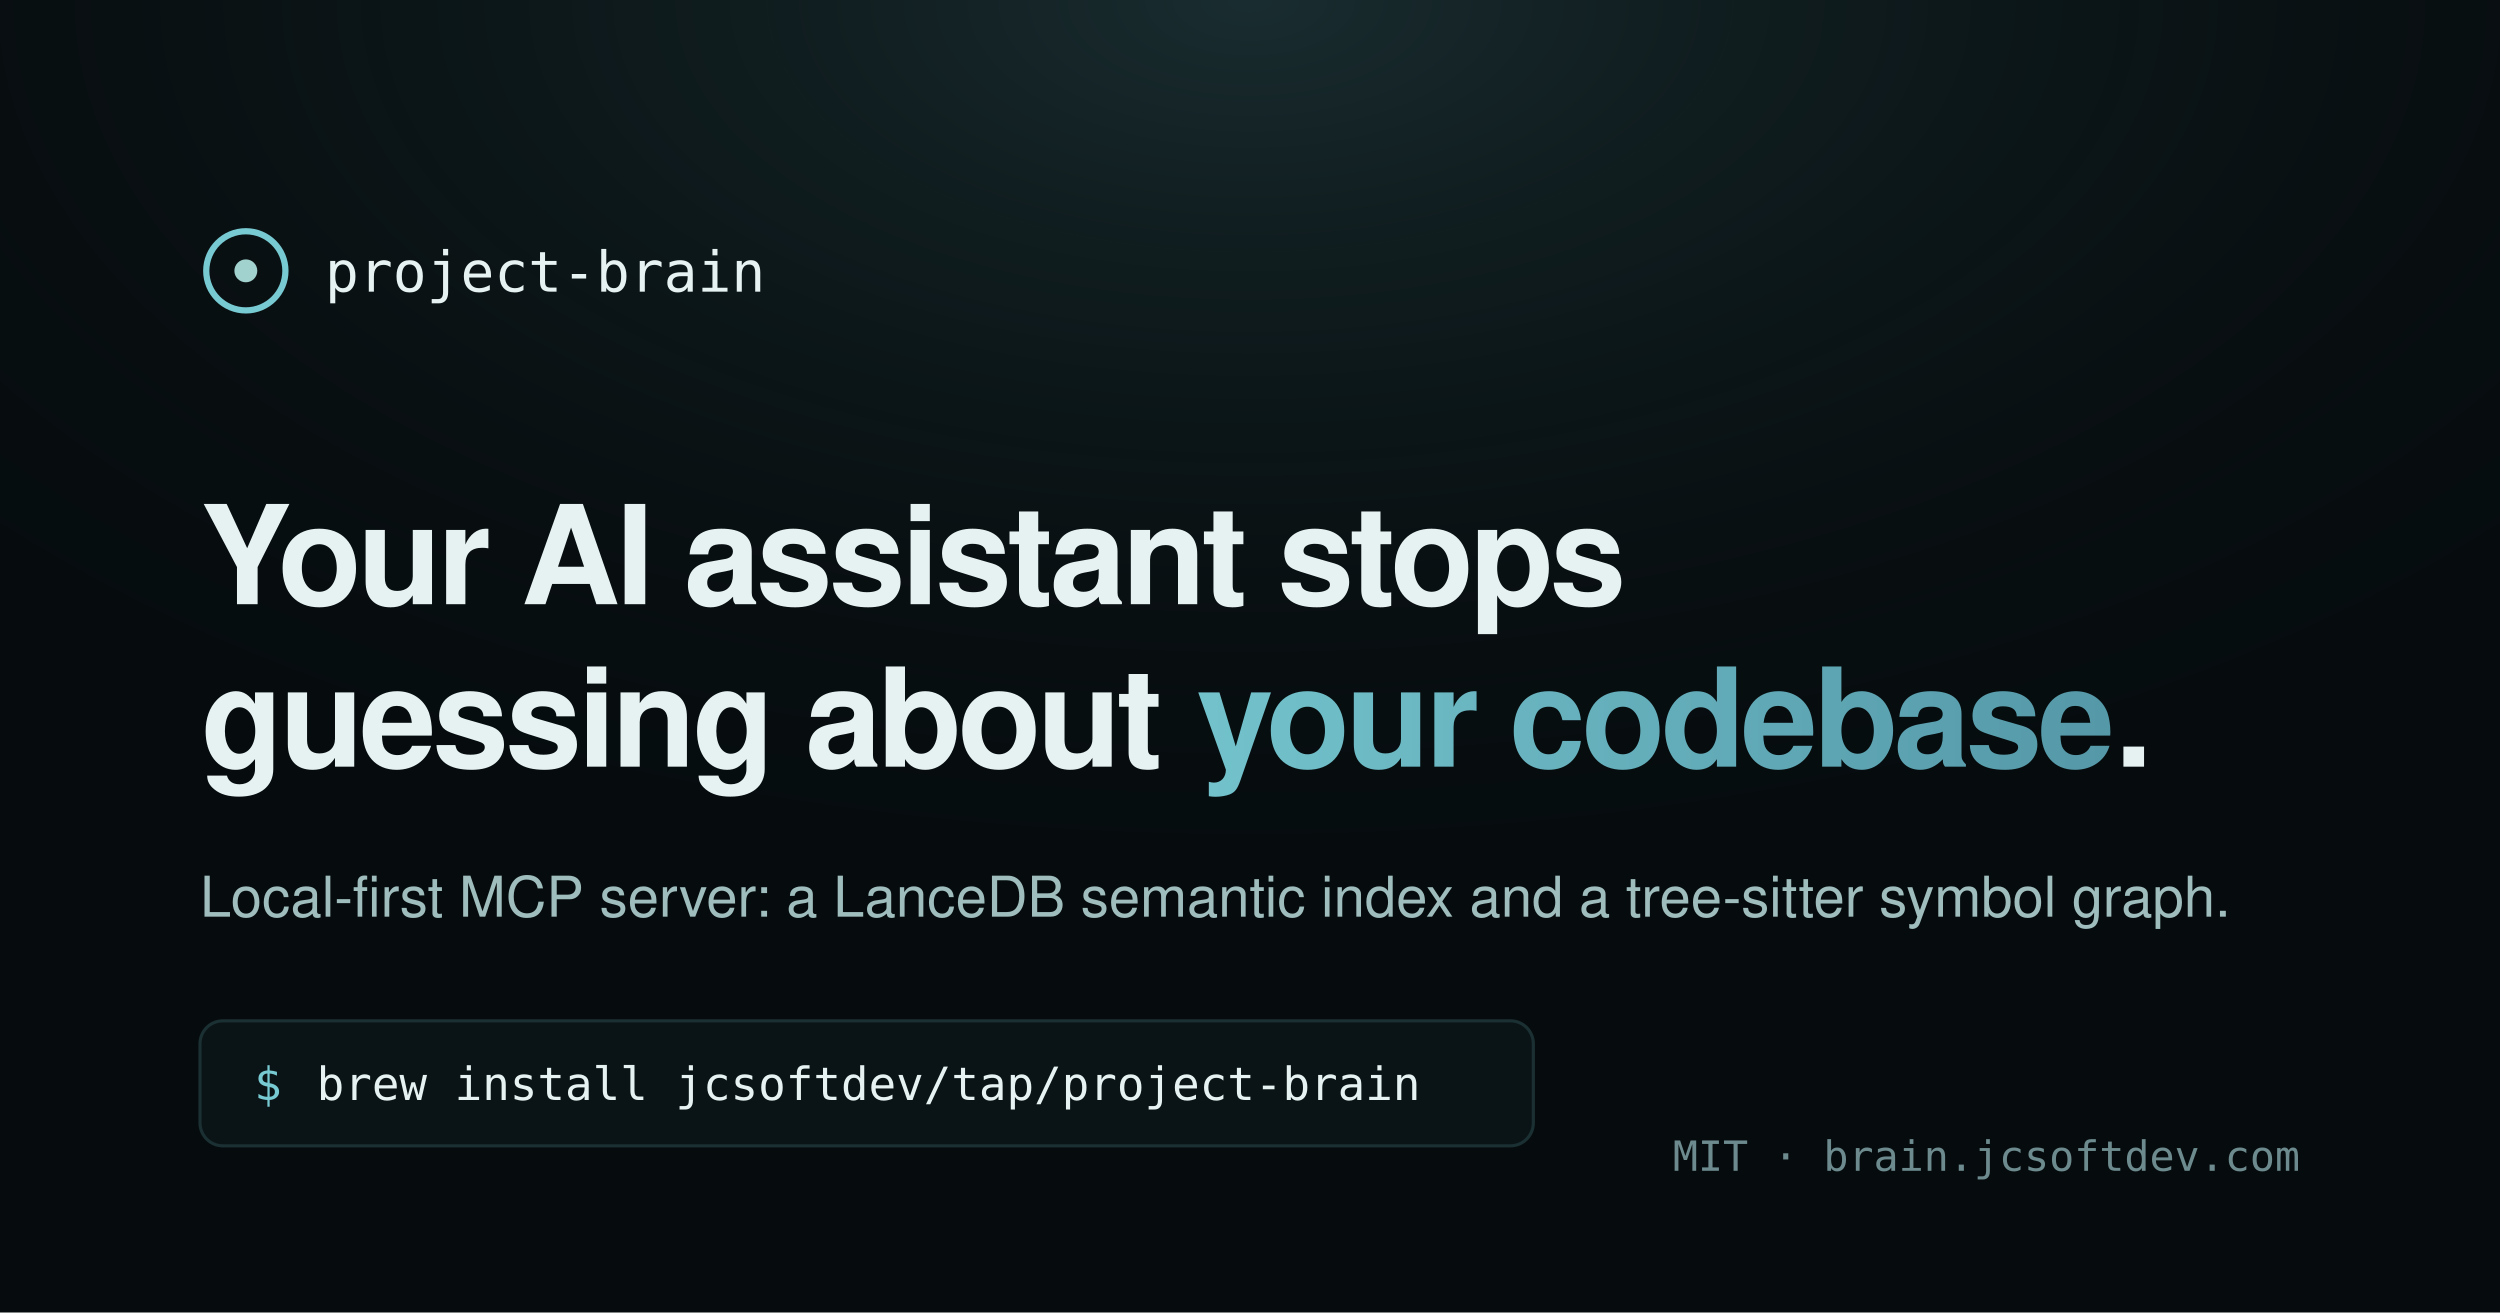
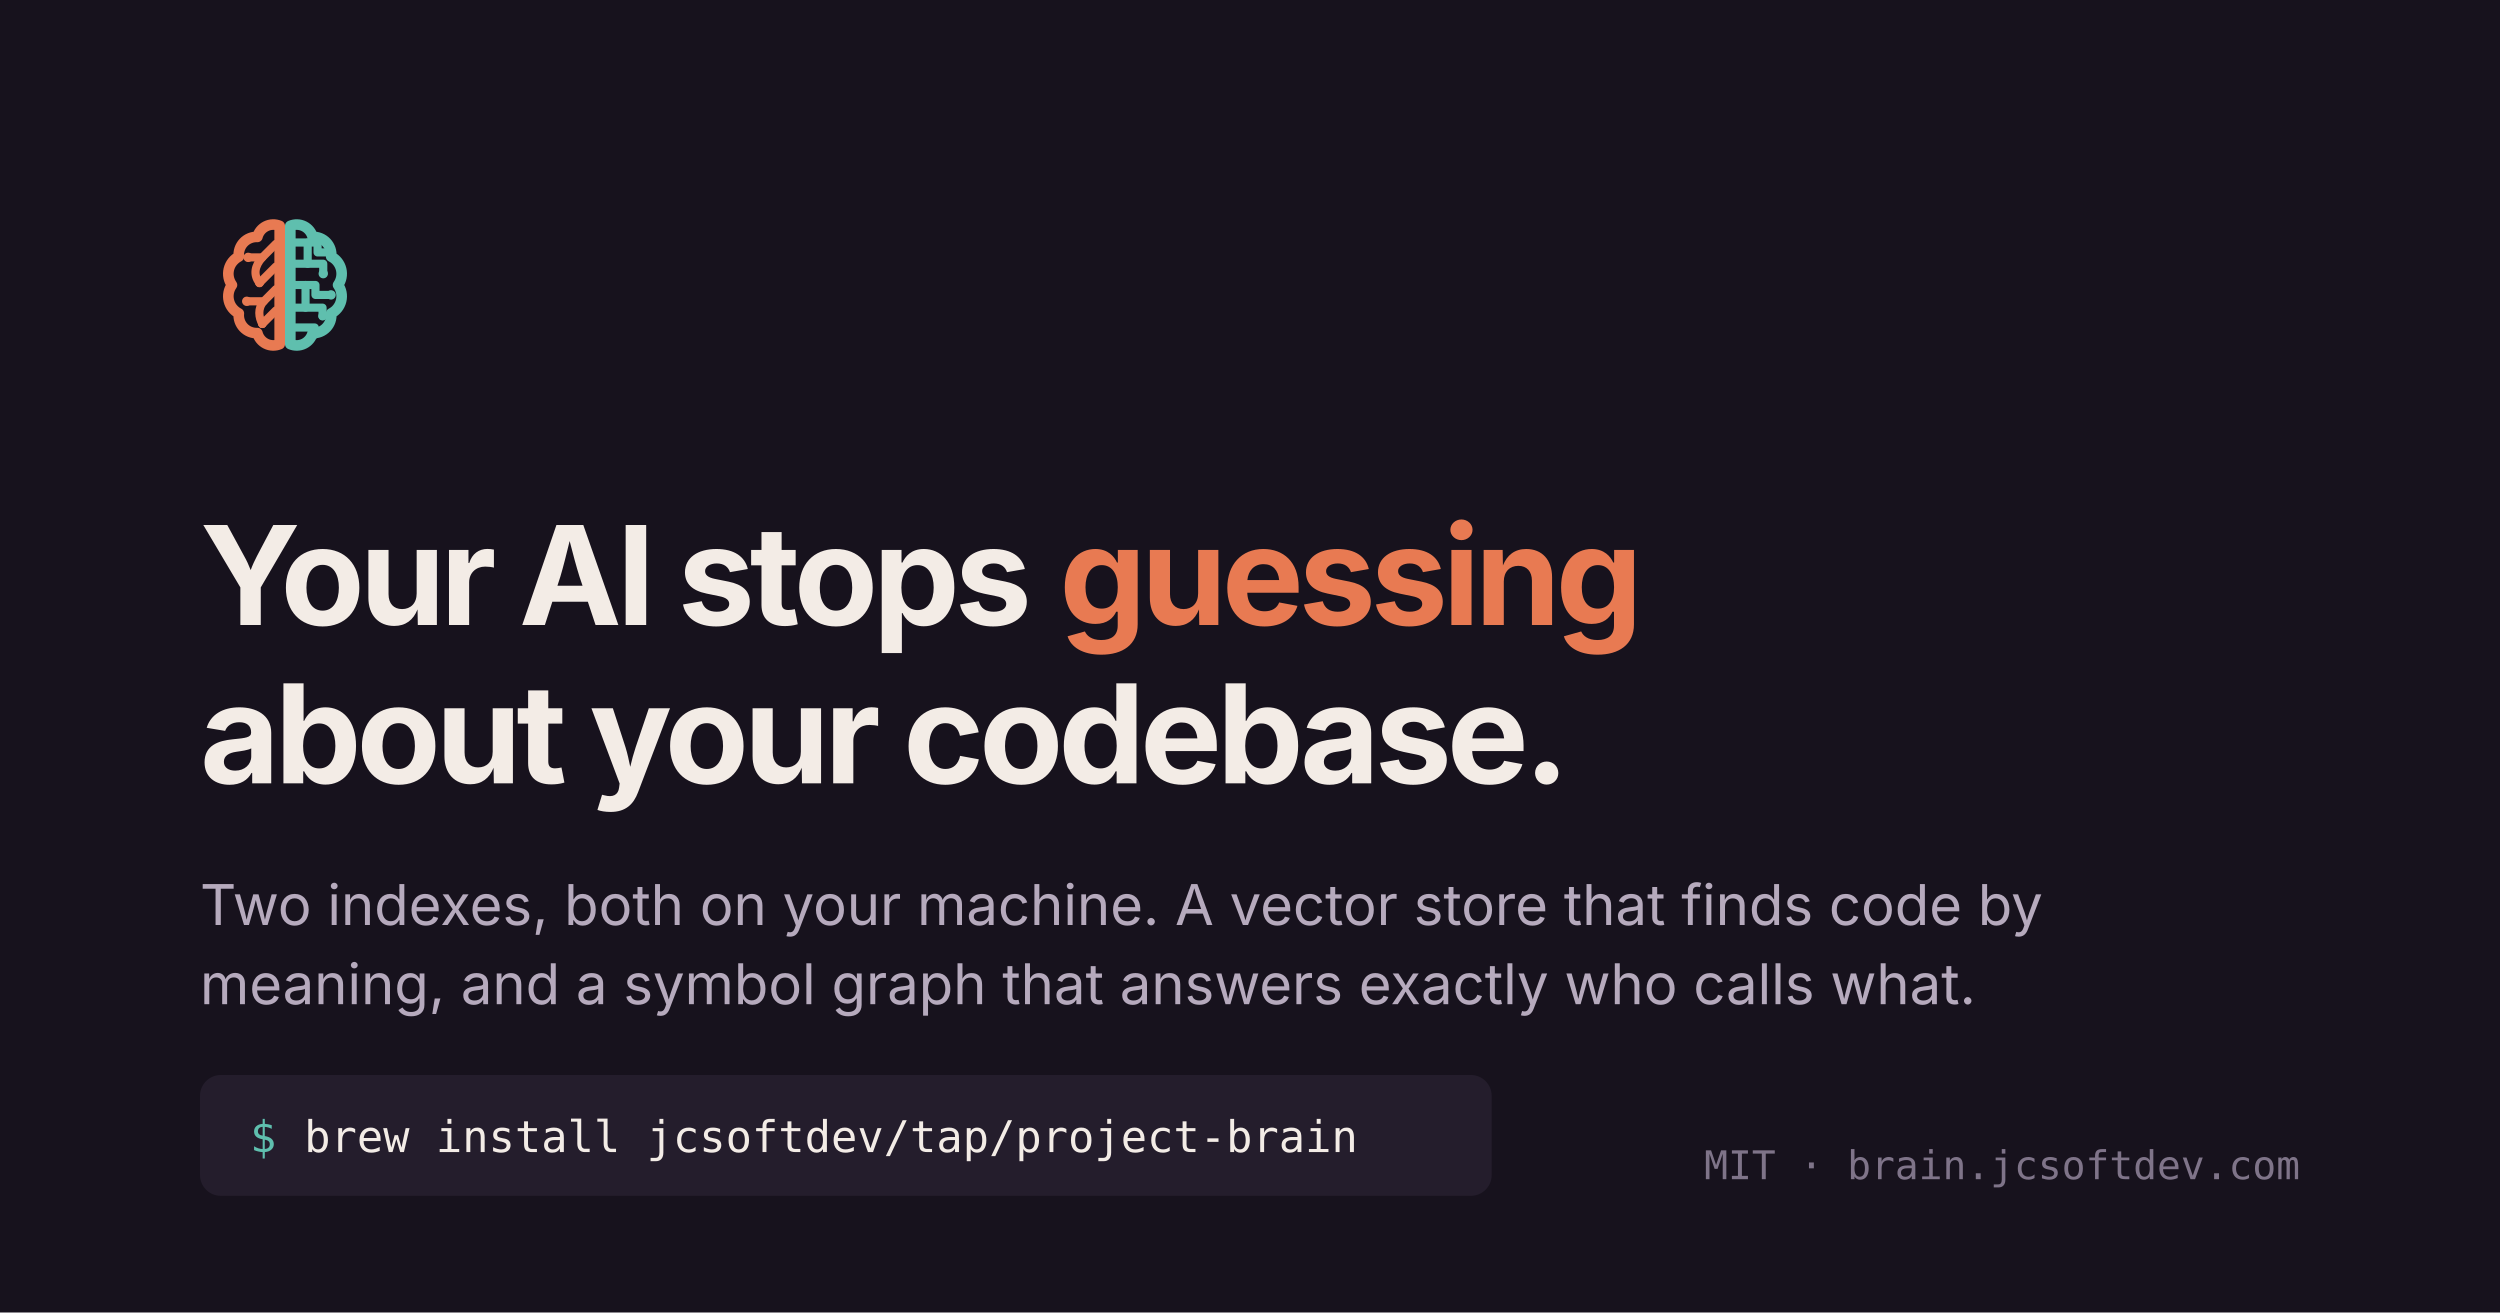
<svg xmlns="http://www.w3.org/2000/svg" viewBox="0 0 1200 630" width="1200" height="630">
-   <defs>
-     <radialGradient id="g" cx="50%" cy="0%" r="70%">
-       <stop offset="0%" stop-color="#78cad2" stop-opacity="0.17" />
-       <stop offset="100%" stop-color="#060c0e" stop-opacity="0" />
-     </radialGradient>
-     <linearGradient id="t" x1="0" y1="0" x2="1" y2="0">
-       <stop offset="0%" stop-color="#a1d2ce" />
-       <stop offset="42%" stop-color="#78cad2" />
-       <stop offset="100%" stop-color="#5497a7" />
-     </linearGradient>
-   </defs>
-   <rect width="1200" height="630" fill="#060c0e" />
-   <rect width="1200" height="630" fill="url(#g)" />
-   <g transform="translate(96 108)">
-     <circle cx="22" cy="22" r="19" fill="none" stroke="#78cad2" stroke-width="3" />
-     <circle cx="22" cy="22" r="5.5" fill="#a1d2ce" />
-     <text x="60" y="32" font-family="ui-monospace,SFMono-Regular,Menlo,monospace" font-size="27" fill="#e6f2f1">project-brain</text>
+   <rect width="1200" height="630" fill="#17121d" />
+   <g transform="translate(96 96) scale(3.4)">
+     <g fill="none" stroke-linecap="round" stroke-linejoin="round">
+       <g stroke="#e87a52" stroke-width="1.5">
+         <path d="M11.25 3.65A2.32 2.32 0 0 0 8.10 5.21A2.52 2.52 0 0 0 5.48 7.99A2.72 2.72 0 0 0 4.51 12.00A2.72 2.72 0 0 0 5.48 16.01A2.52 2.52 0 0 0 8.10 18.79A2.32 2.32 0 0 0 11.25 20.35Z" />
+       </g>
+       <g stroke="#5fbfae" stroke-width="1.5">
+         <path d="M12.75 3.65A2.32 2.32 0 0 1 15.90 5.21A2.52 2.52 0 0 1 18.52 7.99A2.72 2.72 0 0 1 19.49 12.00A2.72 2.72 0 0 1 18.52 16.01A2.52 2.52 0 0 1 15.90 18.79A2.32 2.32 0 0 1 12.75 20.35Z" />
+       </g>
+       <g stroke="#e87a52" stroke-width="1.15">
+         <path d="M10.7 6.2L8.8 8.1H6.8" />
+         <path d="M10.7 9.4L8.4 11.7" />
+         <path d="M10.7 12.6L9.0 14.3H6.6" />
+         <path d="M10.7 15.6L8.8 17.5" />
+         <path d="M8.8 8.1C7.7 9.3 7.5 10.6 8.4 11.7" />
+         <path d="M9.0 14.3C8.1 15.3 8.3 16.6 8.8 17.5" />
+       </g>
+       <g stroke="#5fbfae" stroke-width="1.15">
+         <path d="M13.3 6.0H16.6V7.4H18.2" />
+         <path d="M13.3 9.0H17.4V10.4" />
+         <path d="M13.3 12.0H16.3V13.4H18.5" />
+         <path d="M13.3 15.2H17.3V16.4" />
+         <path d="M13.3 18.0H16.2V19.0" />
+         <path d="M15.2 6.0V9.0" />
+         <path d="M14.9 12.0V15.2" />
+       </g>
+     </g>
+     <g fill="#e87a52">
+       <circle cx="6.8" cy="8.1" r="0.66" />
+       <circle cx="8.4" cy="11.7" r="0.62" />
+       <circle cx="6.6" cy="14.3" r="0.66" />
+       <circle cx="8.8" cy="17.5" r="0.58" />
+       <circle cx="10.7" cy="6.2" r="0.5" />
+       <circle cx="10.7" cy="12.6" r="0.5" />
+     </g>
+     <g fill="#5fbfae">
+       <circle cx="18.2" cy="7.4" r="0.66" />
+       <circle cx="16.6" cy="6.0" r="0.5" />
+       <circle cx="17.4" cy="10.4" r="0.66" />
+       <circle cx="15.2" cy="9.0" r="0.5" />
+       <circle cx="18.5" cy="13.4" r="0.66" />
+       <circle cx="14.9" cy="12.0" r="0.5" />
+       <circle cx="17.3" cy="16.4" r="0.6" />
+       <circle cx="16.2" cy="19.0" r="0.56" />
+     </g>
  </g>
-   <text x="96" y="290" font-family="-apple-system,BlinkMacSystemFont,Segoe UI,Helvetica,Arial,sans-serif" font-size="66" font-weight="650" fill="#e6f2f1" letter-spacing="-2">Your AI assistant stops</text>
-   <text x="96" y="368" font-family="-apple-system,BlinkMacSystemFont,Segoe UI,Helvetica,Arial,sans-serif" font-size="66" font-weight="650" fill="#e6f2f1" letter-spacing="-2">guessing about <tspan fill="url(#t)">your codebase</tspan>.</text>
-   <text x="96" y="440" font-family="-apple-system,BlinkMacSystemFont,Segoe UI,Helvetica,Arial,sans-serif" font-size="27" fill="#9fbdbd">Local-first MCP server: a LanceDB semantic index and a tree-sitter symbol graph.</text>
-   <rect x="96" y="490" width="640" height="60" rx="11" fill="#0a1416" stroke="#1b3033" stroke-width="1.5" />
-   <text x="122" y="528" font-family="ui-monospace,SFMono-Regular,Menlo,monospace" font-size="22" fill="#78cad2">$</text>
-   <text x="152" y="528" font-family="ui-monospace,SFMono-Regular,Menlo,monospace" font-size="22" fill="#e6f2f1">brew install jcsoftdev/tap/project-brain</text>
-   <text x="1104" y="562" text-anchor="end" font-family="ui-monospace,SFMono-Regular,Menlo,monospace" font-size="20" fill="#6d8b8e">MIT · brain.jcsoftdev.com</text>
+   <text x="96" y="300" font-family="Outfit, -apple-system, Segoe UI, sans-serif" font-size="66" font-weight="700" fill="#f3ece6" letter-spacing="-2.4">Your AI stops <tspan fill="#e87a52">guessing</tspan>
+   </text>
+   <text x="96" y="376" font-family="Outfit, -apple-system, Segoe UI, sans-serif" font-size="66" font-weight="700" fill="#f3ece6" letter-spacing="-2.4">about your codebase.</text>
+   <text x="96" y="444" font-family="Inter Tight, -apple-system, Segoe UI, sans-serif" font-size="27" fill="#b6aabd">Two indexes, both on your machine. A vector store that finds code by</text>
+   <text x="96" y="482" font-family="Inter Tight, -apple-system, Segoe UI, sans-serif" font-size="27" fill="#b6aabd">meaning, and a symbol graph that answers exactly who calls what.</text>
+   <rect x="96" y="516" width="620" height="58" rx="10" fill="#241d2c" />
+   <text x="120" y="553" font-family="JetBrains Mono, ui-monospace, monospace" font-size="21" fill="#5fbfae">$</text>
+   <text x="146" y="553" font-family="JetBrains Mono, ui-monospace, monospace" font-size="21" fill="#f3ece6">brew install jcsoftdev/tap/project-brain</text>
+   <text x="1104" y="566" text-anchor="end" font-family="JetBrains Mono, ui-monospace, monospace" font-size="19" fill="#7f7489">MIT · brain.jcsoftdev.com</text>
</svg>
